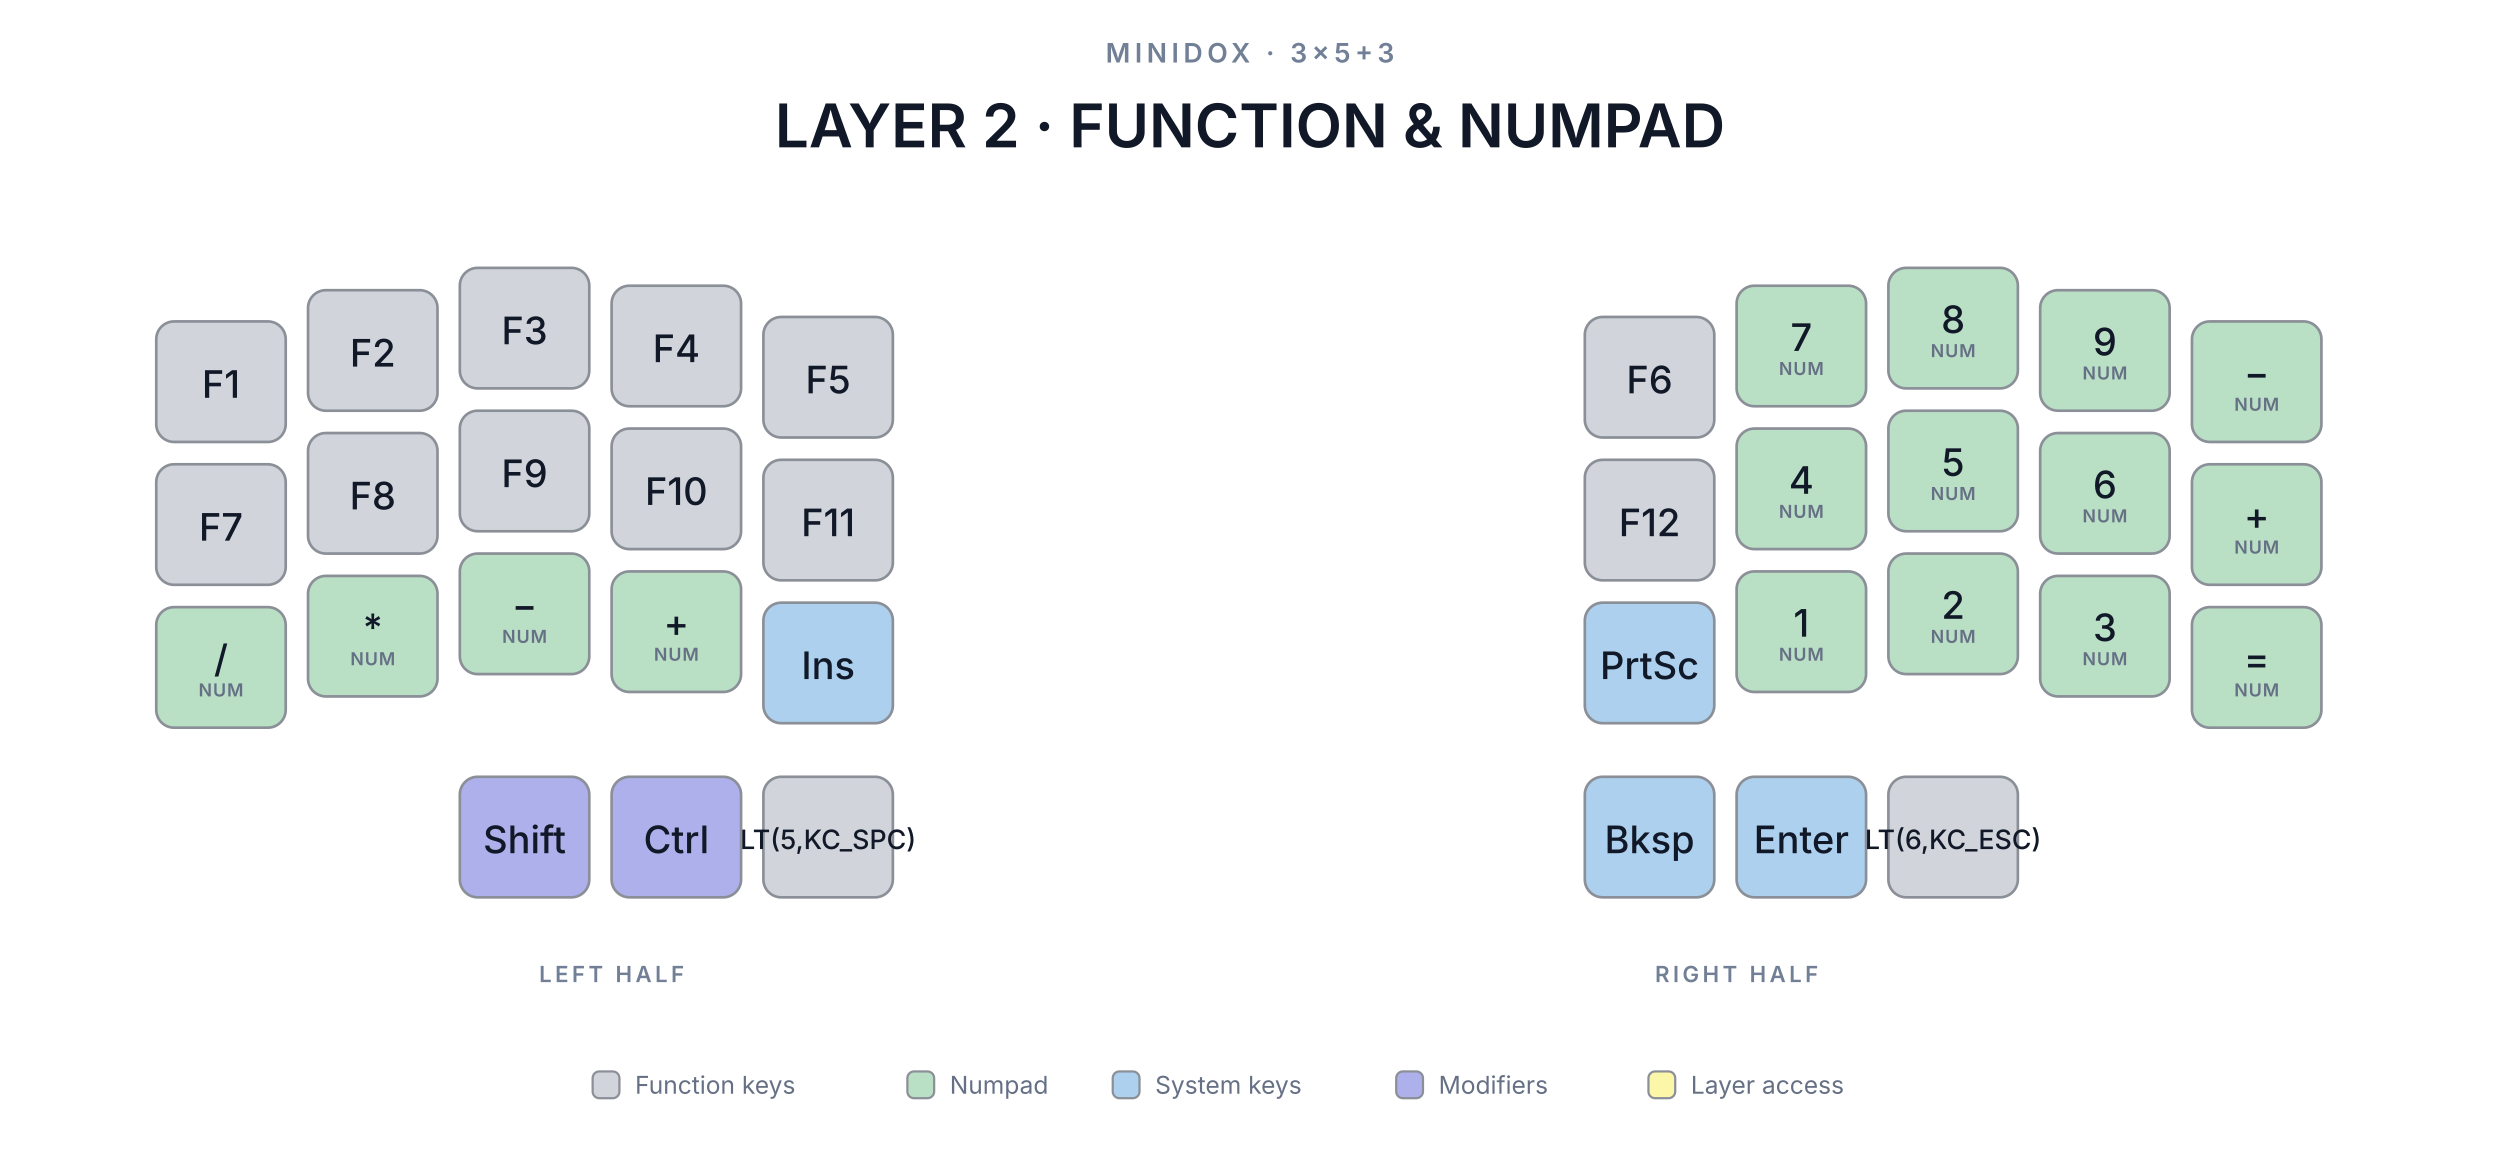
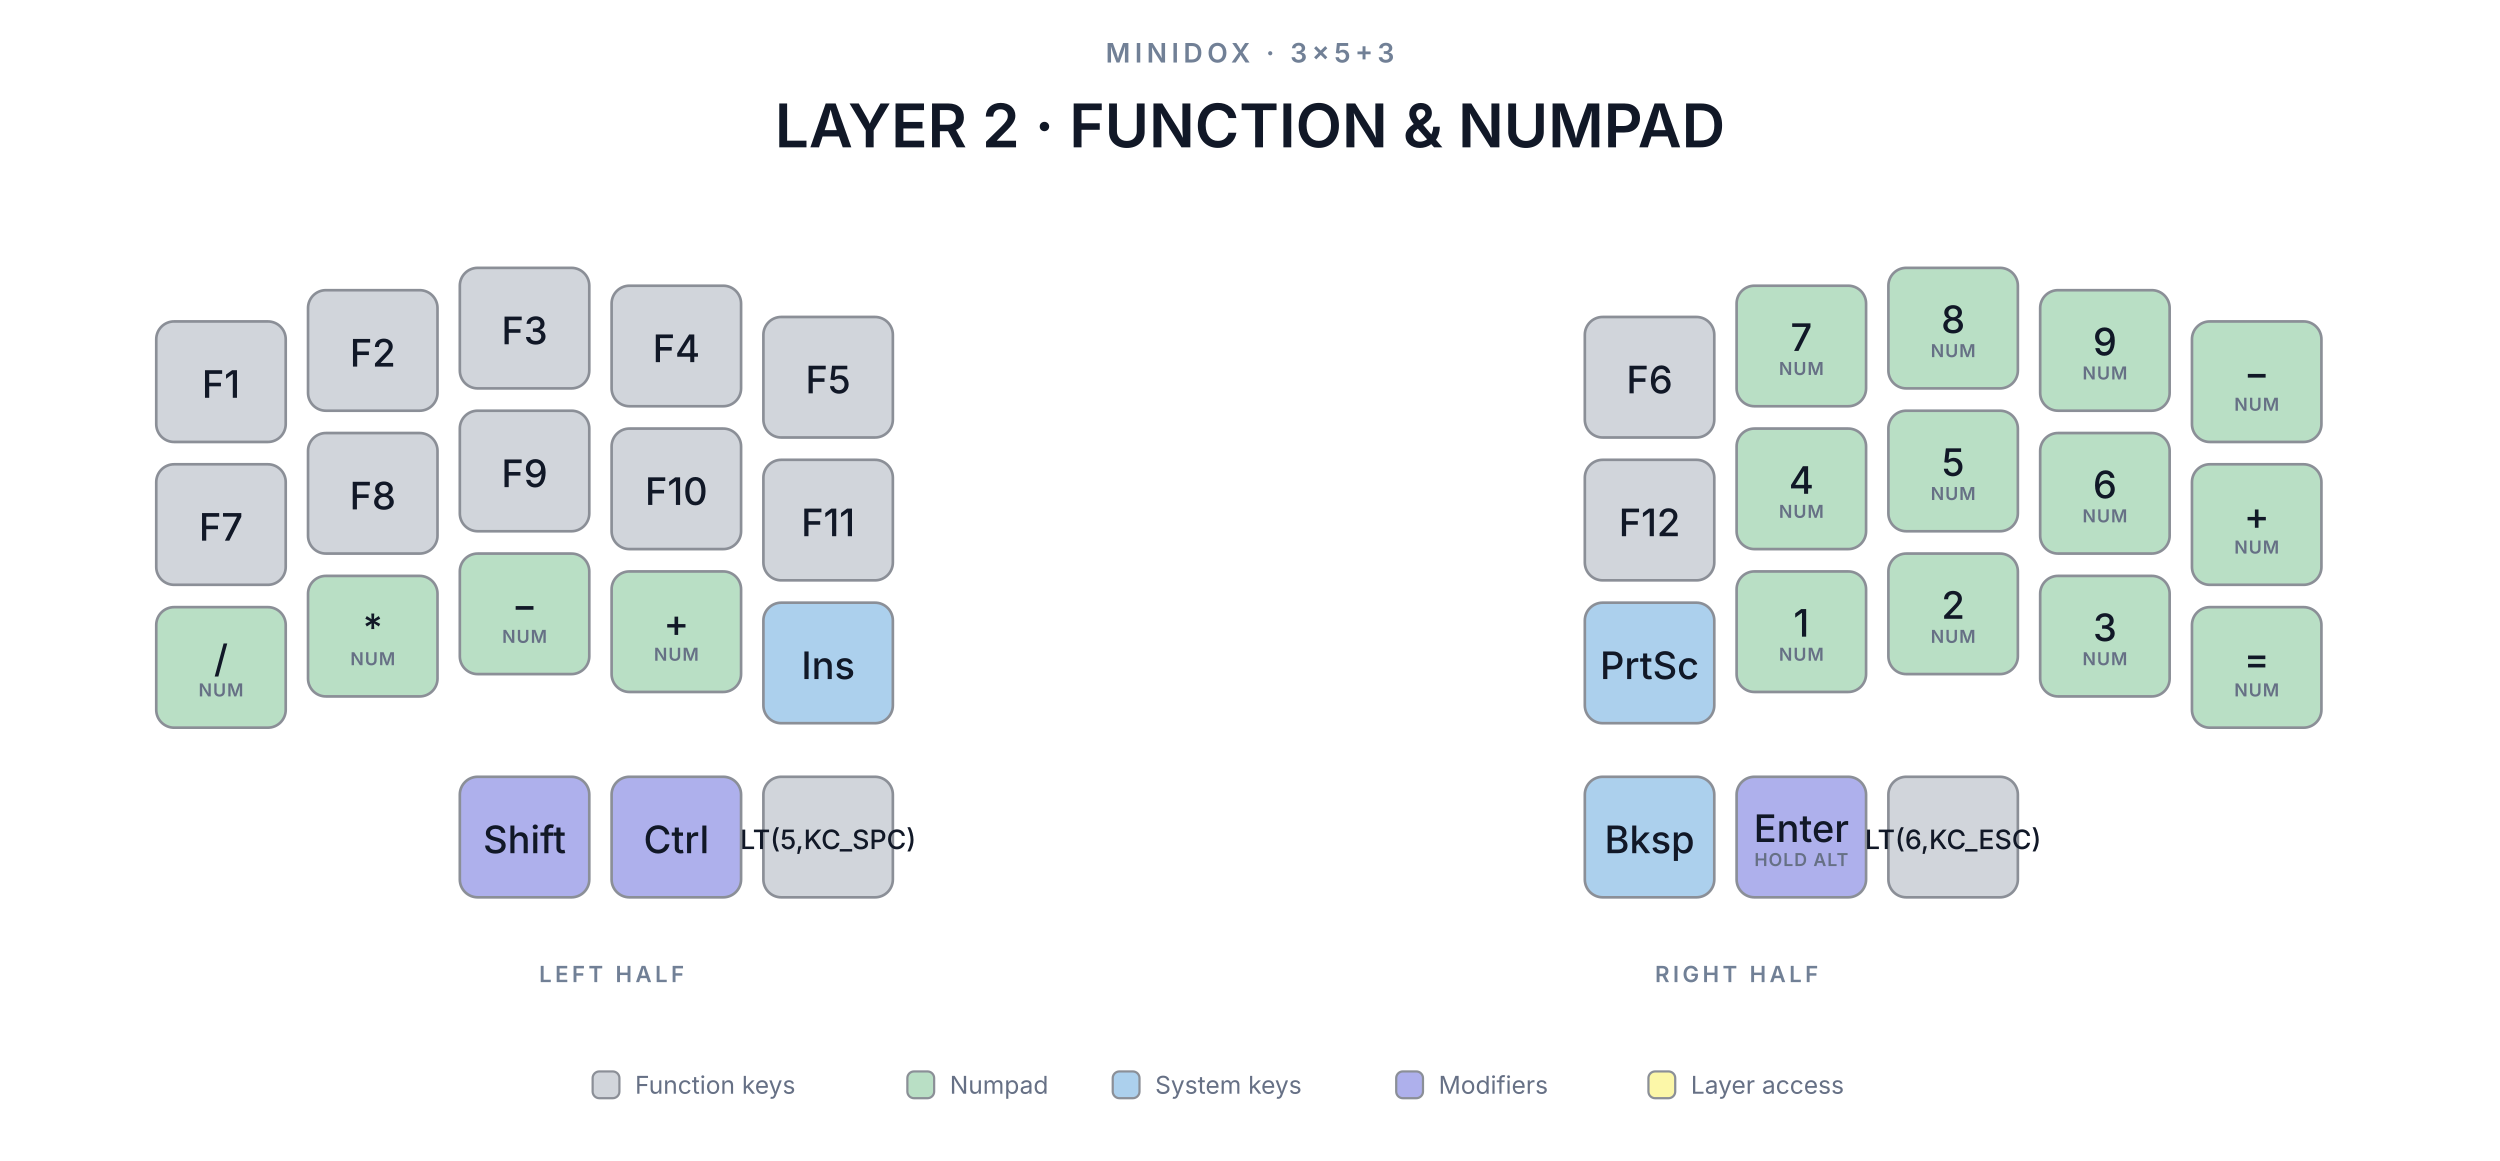
<svg xmlns="http://www.w3.org/2000/svg" viewBox="0 0 1120 520" role="img" aria-labelledby="layer-2-title layer-2-description">
  <style>
    text { font-family: Inter, ui-sans-serif, system-ui, -apple-system, BlinkMacSystemFont, "Segoe UI", sans-serif; fill: #111827; }
    .kicker { font-size: 12px; font-weight: 600; letter-spacing: 2px; text-anchor: middle; fill: #718096; }
    .title { font-size: 27px; font-weight: 600; text-anchor: middle; }
    .key-label { font-weight: 500; text-anchor: middle; dominant-baseline: middle; }
    .key-sub { font-size: 8px; font-weight: 600; letter-spacing: 0.4px; text-anchor: middle; fill: #667085; }
    .half-label { font-size: 10px; font-weight: 600; letter-spacing: 1.5px; text-anchor: middle; fill: #718096; }
    .legend-label { font-size: 11px; fill: #667085; }
  </style>
  <text x="560" y="28" class="kicker">MINIDOX · 3×5+3</text>
  <text x="560" y="66" class="title">LAYER 2 · FUNCTION &amp; NUMPAD</text>
  <rect x="70" y="144" width="58" height="54" rx="8" fill="#d1d5db" stroke="#8b8f97" stroke-width="1.2" />
  <text x="99.0" y="172.0" class="key-label" font-size="17">F1</text>
  <rect x="710" y="142" width="58" height="54" rx="8" fill="#d1d5db" stroke="#8b8f97" stroke-width="1.2" />
  <text x="739.0" y="170.0" class="key-label" font-size="17">F6</text>
  <rect x="138" y="130" width="58" height="54" rx="8" fill="#d1d5db" stroke="#8b8f97" stroke-width="1.2" />
  <text x="167.0" y="158.0" class="key-label" font-size="17">F2</text>
  <rect x="778" y="128" width="58" height="54" rx="8" fill="#b9dfc5" stroke="#8b8f97" stroke-width="1.2" />
  <text x="807.0" y="151.0" class="key-label" font-size="17">7</text>
  <text x="807.0" y="168.0" class="key-sub">NUM</text>
  <rect x="206" y="120" width="58" height="54" rx="8" fill="#d1d5db" stroke="#8b8f97" stroke-width="1.2" />
  <text x="235.0" y="148.0" class="key-label" font-size="17">F3</text>
  <rect x="846" y="120" width="58" height="54" rx="8" fill="#b9dfc5" stroke="#8b8f97" stroke-width="1.2" />
  <text x="875.0" y="143.0" class="key-label" font-size="17">8</text>
  <text x="875.0" y="160.0" class="key-sub">NUM</text>
  <rect x="274" y="128" width="58" height="54" rx="8" fill="#d1d5db" stroke="#8b8f97" stroke-width="1.2" />
  <text x="303.0" y="156.0" class="key-label" font-size="17">F4</text>
  <rect x="914" y="130" width="58" height="54" rx="8" fill="#b9dfc5" stroke="#8b8f97" stroke-width="1.2" />
  <text x="943.0" y="153.0" class="key-label" font-size="17">9</text>
  <text x="943.0" y="170.0" class="key-sub">NUM</text>
  <rect x="342" y="142" width="58" height="54" rx="8" fill="#d1d5db" stroke="#8b8f97" stroke-width="1.2" />
  <text x="371.0" y="170.0" class="key-label" font-size="17">F5</text>
  <rect x="982" y="144" width="58" height="54" rx="8" fill="#b9dfc5" stroke="#8b8f97" stroke-width="1.2" />
  <text x="1011.0" y="167.0" class="key-label" font-size="17">−</text>
  <text x="1011.0" y="184.0" class="key-sub">NUM</text>
  <rect x="70" y="208" width="58" height="54" rx="8" fill="#d1d5db" stroke="#8b8f97" stroke-width="1.2" />
  <text x="99.0" y="236.0" class="key-label" font-size="17">F7</text>
  <rect x="710" y="206" width="58" height="54" rx="8" fill="#d1d5db" stroke="#8b8f97" stroke-width="1.2" />
  <text x="739.0" y="234.0" class="key-label" font-size="17">F12</text>
  <rect x="138" y="194" width="58" height="54" rx="8" fill="#d1d5db" stroke="#8b8f97" stroke-width="1.2" />
  <text x="167.0" y="222.0" class="key-label" font-size="17">F8</text>
  <rect x="778" y="192" width="58" height="54" rx="8" fill="#b9dfc5" stroke="#8b8f97" stroke-width="1.2" />
  <text x="807.0" y="215.0" class="key-label" font-size="17">4</text>
  <text x="807.0" y="232.0" class="key-sub">NUM</text>
  <rect x="206" y="184" width="58" height="54" rx="8" fill="#d1d5db" stroke="#8b8f97" stroke-width="1.2" />
  <text x="235.0" y="212.0" class="key-label" font-size="17">F9</text>
  <rect x="846" y="184" width="58" height="54" rx="8" fill="#b9dfc5" stroke="#8b8f97" stroke-width="1.2" />
  <text x="875.0" y="207.0" class="key-label" font-size="17">5</text>
  <text x="875.0" y="224.0" class="key-sub">NUM</text>
  <rect x="274" y="192" width="58" height="54" rx="8" fill="#d1d5db" stroke="#8b8f97" stroke-width="1.2" />
  <text x="303.0" y="220.0" class="key-label" font-size="17">F10</text>
  <rect x="914" y="194" width="58" height="54" rx="8" fill="#b9dfc5" stroke="#8b8f97" stroke-width="1.2" />
  <text x="943.0" y="217.0" class="key-label" font-size="17">6</text>
  <text x="943.0" y="234.0" class="key-sub">NUM</text>
  <rect x="342" y="206" width="58" height="54" rx="8" fill="#d1d5db" stroke="#8b8f97" stroke-width="1.2" />
  <text x="371.0" y="234.0" class="key-label" font-size="17">F11</text>
  <rect x="982" y="208" width="58" height="54" rx="8" fill="#b9dfc5" stroke="#8b8f97" stroke-width="1.2" />
  <text x="1011.0" y="231.0" class="key-label" font-size="17">+</text>
  <text x="1011.0" y="248.0" class="key-sub">NUM</text>
  <rect x="70" y="272" width="58" height="54" rx="8" fill="#b9dfc5" stroke="#8b8f97" stroke-width="1.2" />
  <text x="99.0" y="295.0" class="key-label" font-size="17">/</text>
  <text x="99.0" y="312.0" class="key-sub">NUM</text>
  <rect x="710" y="270" width="58" height="54" rx="8" fill="#acd0ed" stroke="#8b8f97" stroke-width="1.2" />
  <text x="739.0" y="298.0" class="key-label" font-size="17">PrtSc</text>
  <rect x="138" y="258" width="58" height="54" rx="8" fill="#b9dfc5" stroke="#8b8f97" stroke-width="1.2" />
  <text x="167.0" y="281.0" class="key-label" font-size="17">*</text>
  <text x="167.0" y="298.0" class="key-sub">NUM</text>
  <rect x="778" y="256" width="58" height="54" rx="8" fill="#b9dfc5" stroke="#8b8f97" stroke-width="1.2" />
  <text x="807.0" y="279.0" class="key-label" font-size="17">1</text>
  <text x="807.0" y="296.0" class="key-sub">NUM</text>
  <rect x="206" y="248" width="58" height="54" rx="8" fill="#b9dfc5" stroke="#8b8f97" stroke-width="1.2" />
  <text x="235.0" y="271.0" class="key-label" font-size="17">−</text>
  <text x="235.0" y="288.0" class="key-sub">NUM</text>
  <rect x="846" y="248" width="58" height="54" rx="8" fill="#b9dfc5" stroke="#8b8f97" stroke-width="1.2" />
  <text x="875.0" y="271.0" class="key-label" font-size="17">2</text>
  <text x="875.0" y="288.0" class="key-sub">NUM</text>
  <rect x="274" y="256" width="58" height="54" rx="8" fill="#b9dfc5" stroke="#8b8f97" stroke-width="1.2" />
  <text x="303.0" y="279.0" class="key-label" font-size="17">+</text>
  <text x="303.0" y="296.0" class="key-sub">NUM</text>
  <rect x="914" y="258" width="58" height="54" rx="8" fill="#b9dfc5" stroke="#8b8f97" stroke-width="1.2" />
  <text x="943.0" y="281.0" class="key-label" font-size="17">3</text>
  <text x="943.0" y="298.0" class="key-sub">NUM</text>
  <rect x="342" y="270" width="58" height="54" rx="8" fill="#acd0ed" stroke="#8b8f97" stroke-width="1.2" />
  <text x="371.0" y="298.0" class="key-label" font-size="17">Ins</text>
  <rect x="982" y="272" width="58" height="54" rx="8" fill="#b9dfc5" stroke="#8b8f97" stroke-width="1.2" />
  <text x="1011.0" y="295.0" class="key-label" font-size="17">=</text>
  <text x="1011.0" y="312.0" class="key-sub">NUM</text>
  <rect x="206" y="348" width="58" height="54" rx="8" fill="#aeb0ec" stroke="#8b8f97" stroke-width="1.2" />
  <text x="235.0" y="376.0" class="key-label" font-size="17">Shift</text>
  <rect x="274" y="348" width="58" height="54" rx="8" fill="#aeb0ec" stroke="#8b8f97" stroke-width="1.2" />
  <text x="303.0" y="376.0" class="key-label" font-size="17">Ctrl</text>
  <rect x="342" y="348" width="58" height="54" rx="8" fill="#d1d5db" stroke="#8b8f97" stroke-width="1.2" />
  <text x="371.0" y="376.0" class="key-label" font-size="12">LT(5,KC_SPC)</text>
  <rect x="710" y="348" width="58" height="54" rx="8" fill="#acd0ed" stroke="#8b8f97" stroke-width="1.2" />
  <text x="739.0" y="376.0" class="key-label" font-size="17">Bksp</text>
-   <rect x="778" y="348" width="58" height="54" rx="8" fill="#acd0ed" stroke="#8b8f97" stroke-width="1.2" />
-   <text x="807.0" y="376.0" class="key-label" font-size="17">Enter</text>
+   <rect x="778" y="348" width="58" height="54" rx="8" fill="#aeb0ec" stroke="#8b8f97" stroke-width="1.2" />
+   <text x="807.0" y="371.0" class="key-label" font-size="17">Enter</text>
+   <text x="807.0" y="388.0" class="key-sub">HOLD ALT</text>
  <rect x="846" y="348" width="58" height="54" rx="8" fill="#d1d5db" stroke="#8b8f97" stroke-width="1.2" />
  <text x="875.0" y="376.0" class="key-label" font-size="12">LT(6,KC_ESC)</text>
  <text x="274" y="440" class="half-label">LEFT HALF</text>
  <text x="778" y="440" class="half-label">RIGHT HALF</text>
  <rect x="265.5" y="480" width="12" height="12" rx="3" fill="#d1d5db" stroke="#8b8f97" stroke-width="1" />
  <text x="284.5" y="490" class="legend-label">Function keys</text>
  <rect x="406.5" y="480" width="12" height="12" rx="3" fill="#b9dfc5" stroke="#8b8f97" stroke-width="1" />
  <text x="425.5" y="490" class="legend-label">Numpad</text>
  <rect x="498.5" y="480" width="12" height="12" rx="3" fill="#acd0ed" stroke="#8b8f97" stroke-width="1" />
  <text x="517.5" y="490" class="legend-label">System keys</text>
  <rect x="625.5" y="480" width="12" height="12" rx="3" fill="#aeb0ec" stroke="#8b8f97" stroke-width="1" />
  <text x="644.5" y="490" class="legend-label">Modifiers</text>
  <rect x="738.5" y="480" width="12" height="12" rx="3" fill="#fcf7a8" stroke="#8b8f97" stroke-width="1" />
  <text x="757.5" y="490" class="legend-label">Layer access</text>
</svg>
